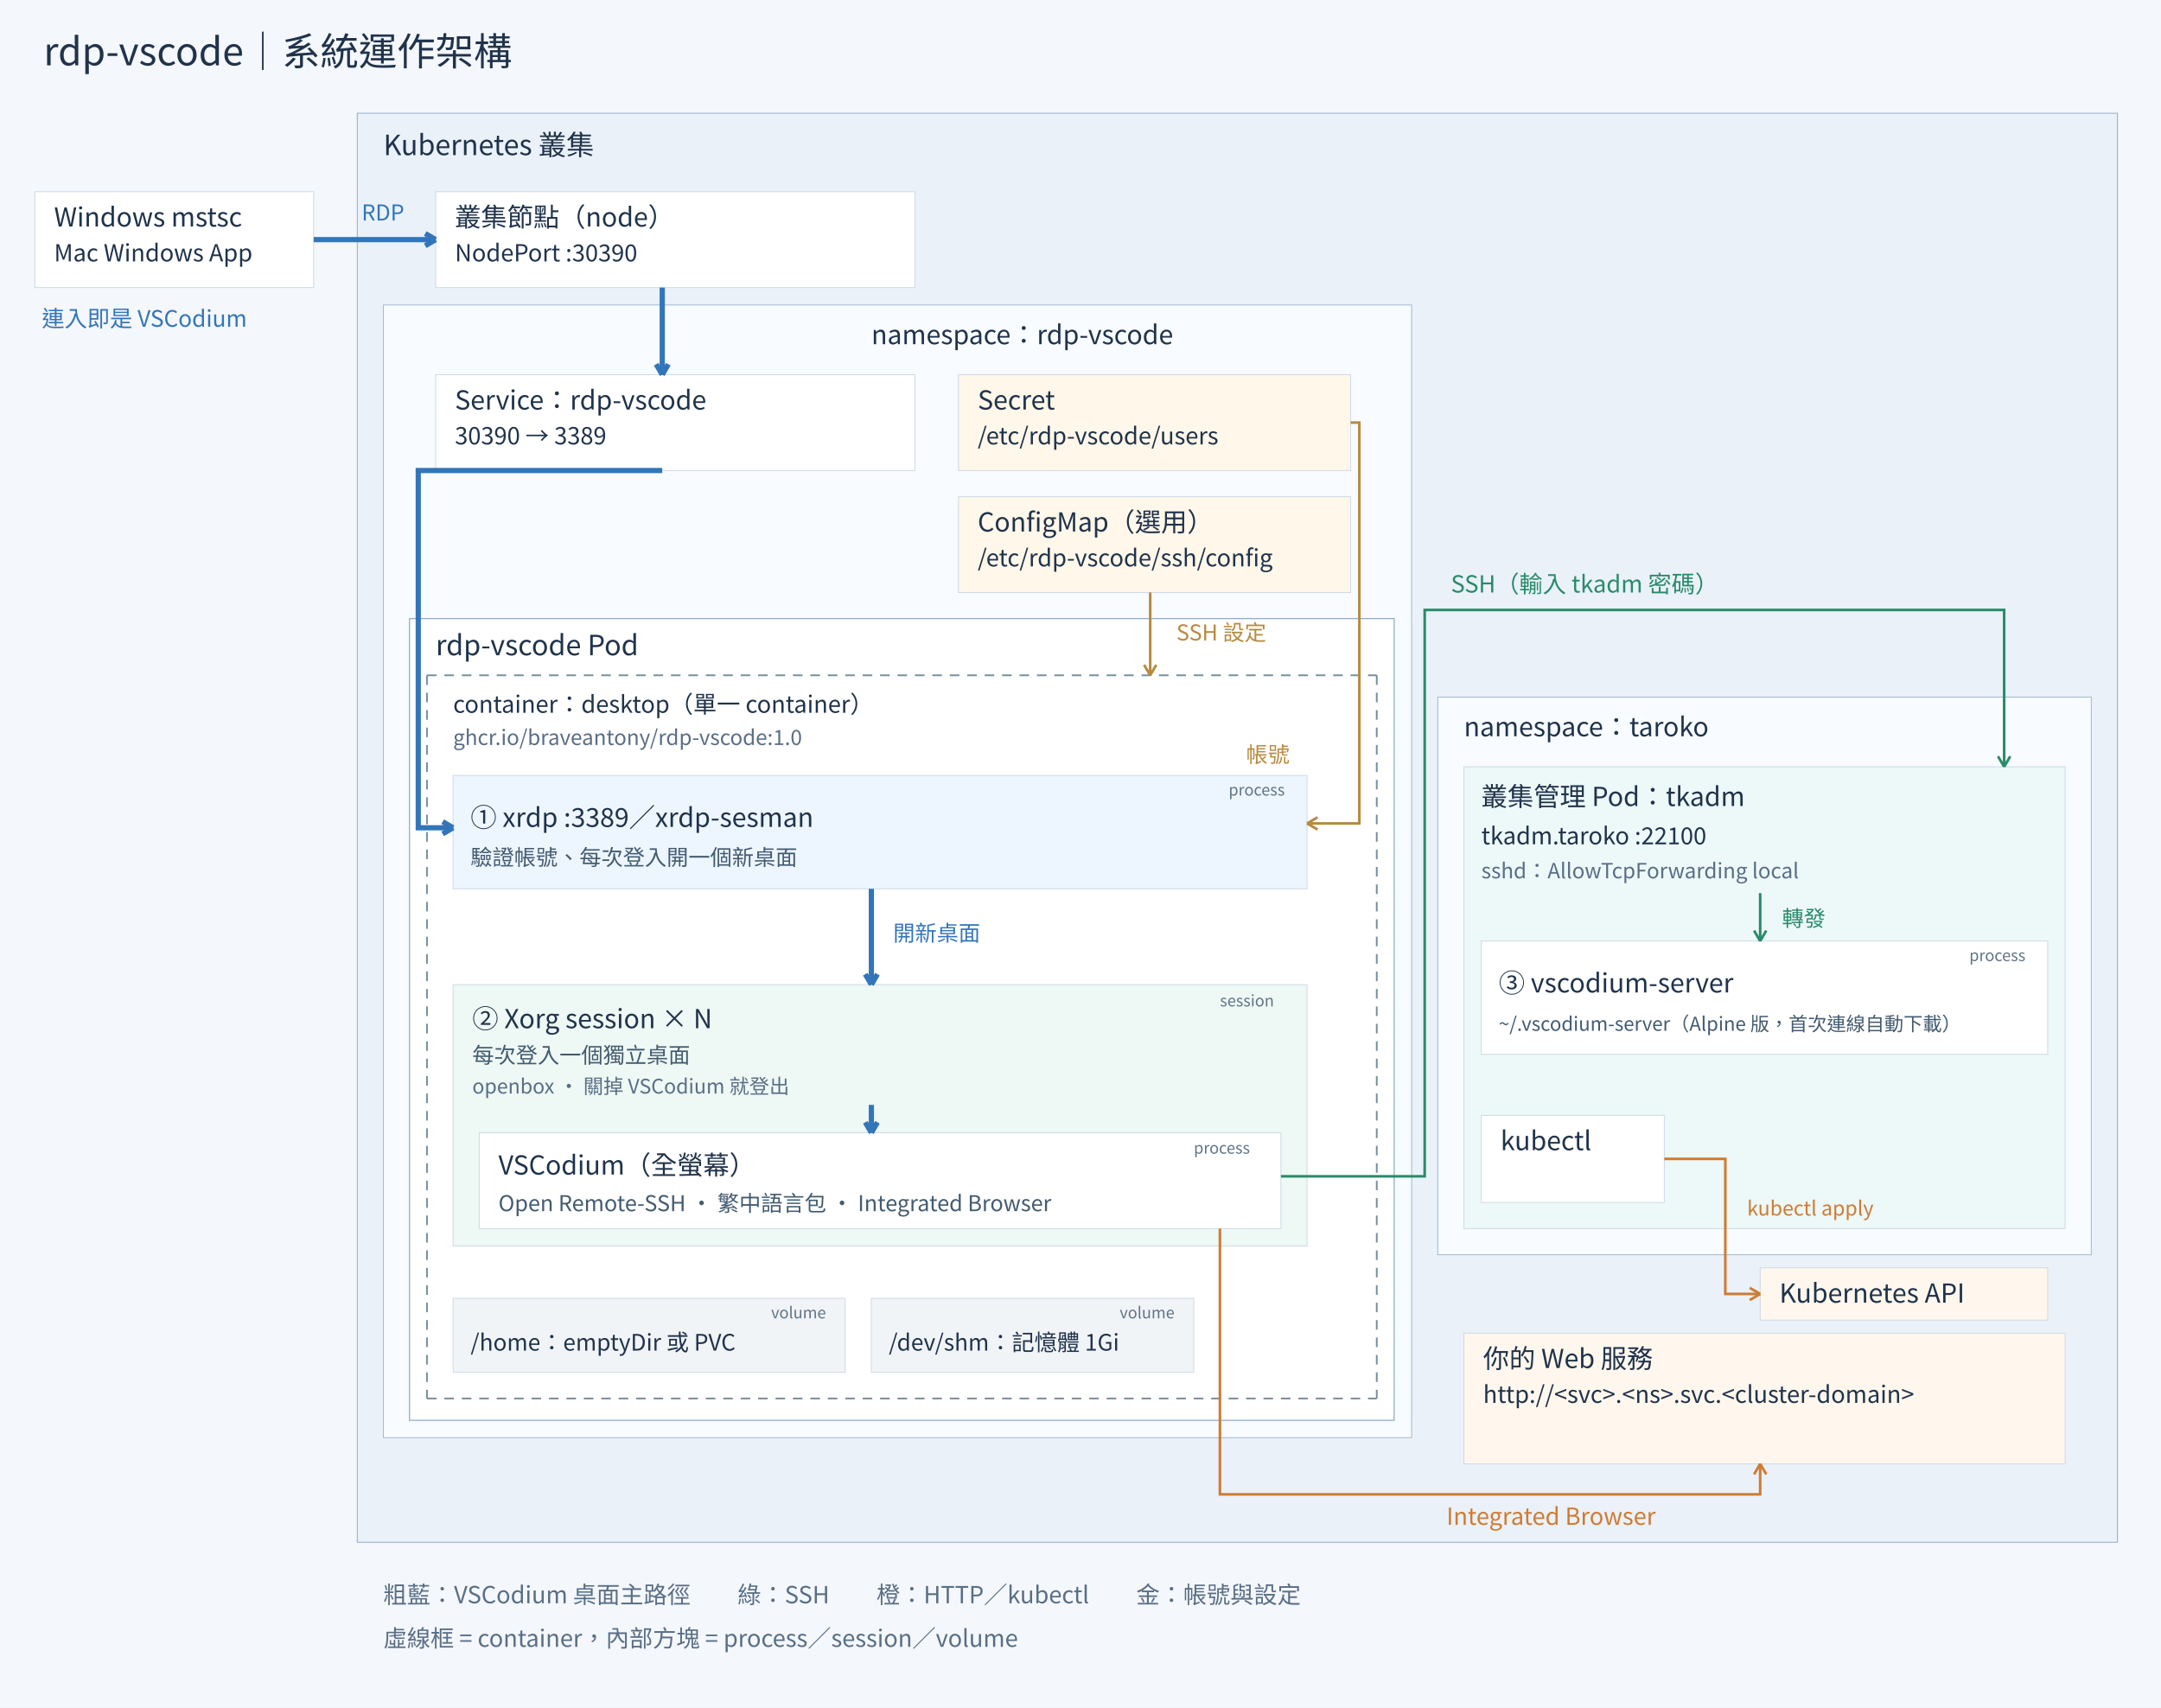
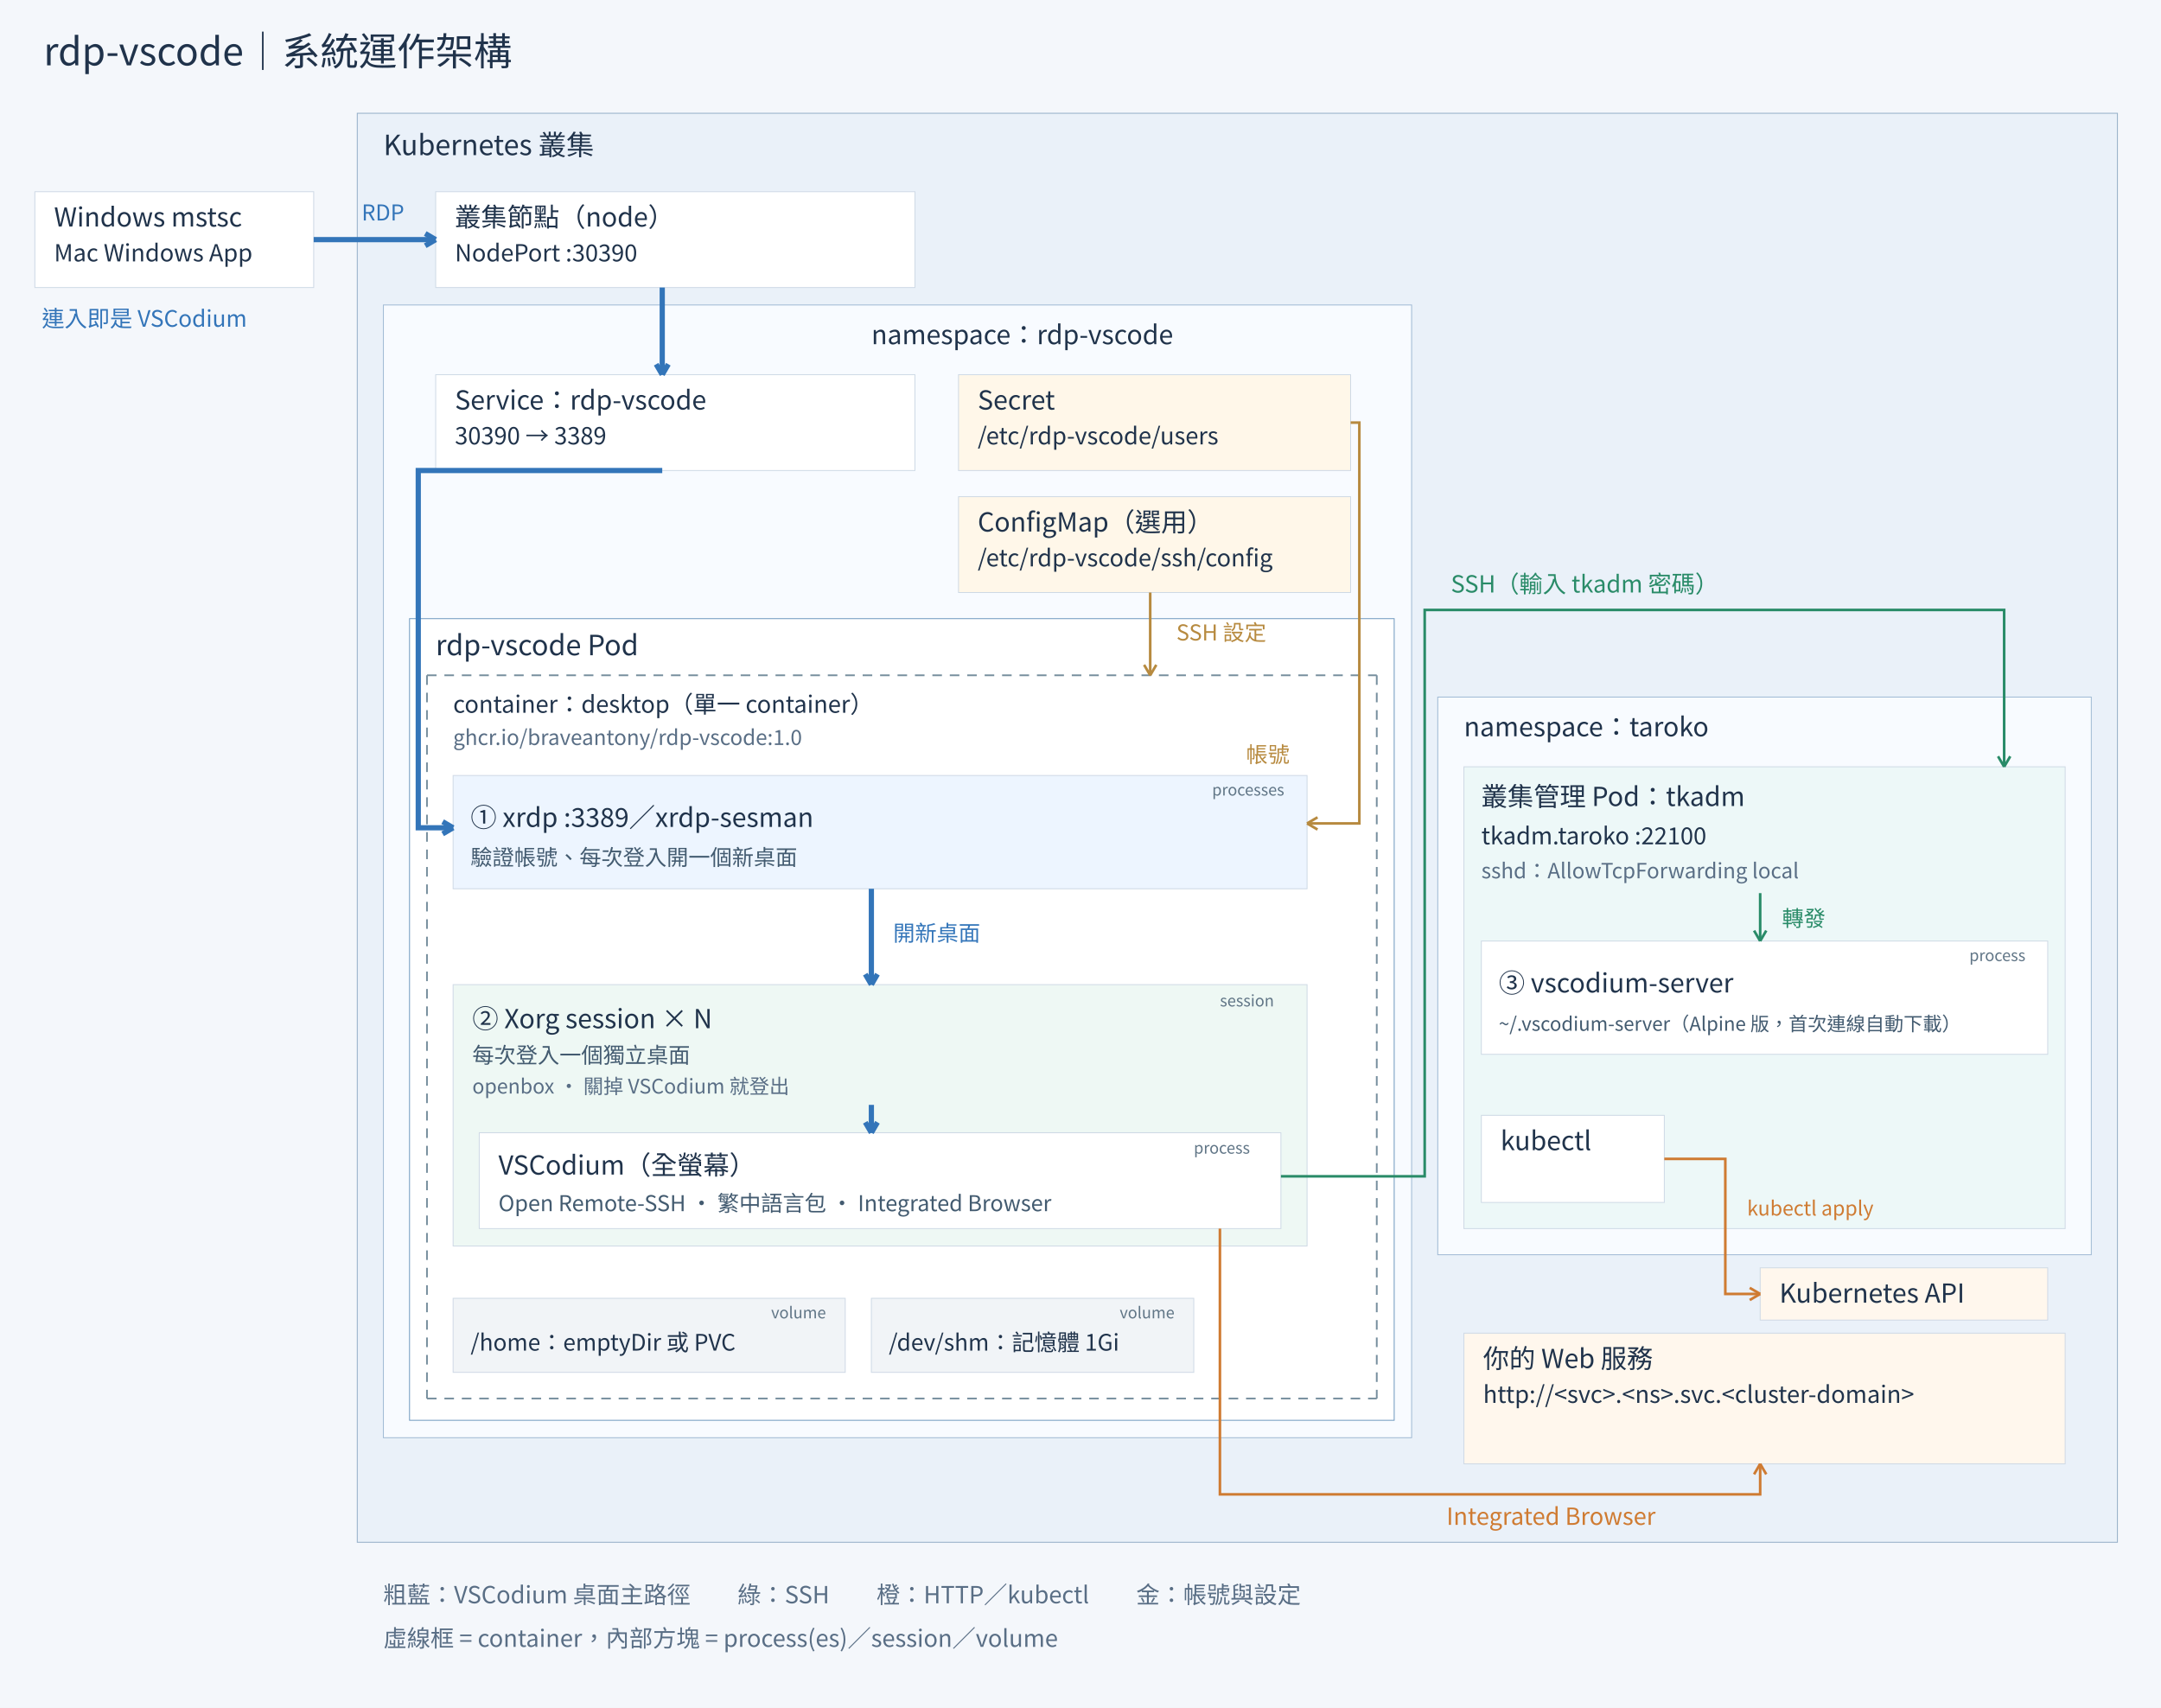
<svg xmlns="http://www.w3.org/2000/svg" width="2480" height="1960" viewBox="0 0 2480 1960">
  <rect width="100%" height="100%" fill="#f4f7fb" />
  <text x="50" y="75" font-family="WenQuanYi Zen Hei, Noto Sans CJK TC, sans-serif" font-size="44" fill="#20334b">rdp-vscode｜系統運作架構</text>
  <rect x="410" y="130" width="2020" height="1640" fill="#eaf1f9" stroke="#93adc7" />
  <text x="440" y="178" font-family="WenQuanYi Zen Hei, Noto Sans CJK TC, sans-serif" font-size="32" fill="#20334b">Kubernetes 叢集</text>
  <rect x="440" y="350" width="1180" height="1300" fill="#f8fbff" stroke="#9fb9d3" />
  <text x="1000" y="395" font-family="WenQuanYi Zen Hei, Noto Sans CJK TC, sans-serif" font-size="30" fill="#20334b">namespace：rdp-vscode</text>
  <rect x="470" y="710" width="1130" height="920" fill="#ffffff" stroke="#6e98bf" />
  <text x="500" y="752" font-family="WenQuanYi Zen Hei, Noto Sans CJK TC, sans-serif" font-size="32" fill="#20334b">rdp-vscode Pod</text>
  <polyline points="490,775 501,775" fill="none" stroke="#78909f" stroke-width="2" />
  <polyline points="510,775 521,775" fill="none" stroke="#78909f" stroke-width="2" />
  <polyline points="530,775 541,775" fill="none" stroke="#78909f" stroke-width="2" />
  <polyline points="550,775 561,775" fill="none" stroke="#78909f" stroke-width="2" />
  <polyline points="570,775 581,775" fill="none" stroke="#78909f" stroke-width="2" />
  <polyline points="590,775 601,775" fill="none" stroke="#78909f" stroke-width="2" />
  <polyline points="610,775 621,775" fill="none" stroke="#78909f" stroke-width="2" />
  <polyline points="630,775 641,775" fill="none" stroke="#78909f" stroke-width="2" />
  <polyline points="650,775 661,775" fill="none" stroke="#78909f" stroke-width="2" />
  <polyline points="670,775 681,775" fill="none" stroke="#78909f" stroke-width="2" />
  <polyline points="690,775 701,775" fill="none" stroke="#78909f" stroke-width="2" />
  <polyline points="710,775 721,775" fill="none" stroke="#78909f" stroke-width="2" />
  <polyline points="730,775 741,775" fill="none" stroke="#78909f" stroke-width="2" />
  <polyline points="750,775 761,775" fill="none" stroke="#78909f" stroke-width="2" />
  <polyline points="770,775 781,775" fill="none" stroke="#78909f" stroke-width="2" />
  <polyline points="790,775 801,775" fill="none" stroke="#78909f" stroke-width="2" />
  <polyline points="810,775 821,775" fill="none" stroke="#78909f" stroke-width="2" />
  <polyline points="830,775 841,775" fill="none" stroke="#78909f" stroke-width="2" />
  <polyline points="850,775 861,775" fill="none" stroke="#78909f" stroke-width="2" />
  <polyline points="870,775 881,775" fill="none" stroke="#78909f" stroke-width="2" />
  <polyline points="890,775 901,775" fill="none" stroke="#78909f" stroke-width="2" />
  <polyline points="910,775 921,775" fill="none" stroke="#78909f" stroke-width="2" />
  <polyline points="930,775 941,775" fill="none" stroke="#78909f" stroke-width="2" />
  <polyline points="950,775 961,775" fill="none" stroke="#78909f" stroke-width="2" />
  <polyline points="970,775 981,775" fill="none" stroke="#78909f" stroke-width="2" />
  <polyline points="990,775 1001,775" fill="none" stroke="#78909f" stroke-width="2" />
  <polyline points="1010,775 1021,775" fill="none" stroke="#78909f" stroke-width="2" />
  <polyline points="1030,775 1041,775" fill="none" stroke="#78909f" stroke-width="2" />
  <polyline points="1050,775 1061,775" fill="none" stroke="#78909f" stroke-width="2" />
  <polyline points="1070,775 1081,775" fill="none" stroke="#78909f" stroke-width="2" />
  <polyline points="1090,775 1101,775" fill="none" stroke="#78909f" stroke-width="2" />
  <polyline points="1110,775 1121,775" fill="none" stroke="#78909f" stroke-width="2" />
  <polyline points="1130,775 1141,775" fill="none" stroke="#78909f" stroke-width="2" />
  <polyline points="1150,775 1161,775" fill="none" stroke="#78909f" stroke-width="2" />
  <polyline points="1170,775 1181,775" fill="none" stroke="#78909f" stroke-width="2" />
  <polyline points="1190,775 1201,775" fill="none" stroke="#78909f" stroke-width="2" />
  <polyline points="1210,775 1221,775" fill="none" stroke="#78909f" stroke-width="2" />
  <polyline points="1230,775 1241,775" fill="none" stroke="#78909f" stroke-width="2" />
  <polyline points="1250,775 1261,775" fill="none" stroke="#78909f" stroke-width="2" />
  <polyline points="1270,775 1281,775" fill="none" stroke="#78909f" stroke-width="2" />
  <polyline points="1290,775 1301,775" fill="none" stroke="#78909f" stroke-width="2" />
  <polyline points="1310,775 1321,775" fill="none" stroke="#78909f" stroke-width="2" />
  <polyline points="1330,775 1341,775" fill="none" stroke="#78909f" stroke-width="2" />
  <polyline points="1350,775 1361,775" fill="none" stroke="#78909f" stroke-width="2" />
  <polyline points="1370,775 1381,775" fill="none" stroke="#78909f" stroke-width="2" />
  <polyline points="1390,775 1401,775" fill="none" stroke="#78909f" stroke-width="2" />
  <polyline points="1410,775 1421,775" fill="none" stroke="#78909f" stroke-width="2" />
  <polyline points="1430,775 1441,775" fill="none" stroke="#78909f" stroke-width="2" />
  <polyline points="1450,775 1461,775" fill="none" stroke="#78909f" stroke-width="2" />
  <polyline points="1470,775 1481,775" fill="none" stroke="#78909f" stroke-width="2" />
  <polyline points="1490,775 1501,775" fill="none" stroke="#78909f" stroke-width="2" />
  <polyline points="1510,775 1521,775" fill="none" stroke="#78909f" stroke-width="2" />
  <polyline points="1530,775 1541,775" fill="none" stroke="#78909f" stroke-width="2" />
  <polyline points="1550,775 1561,775" fill="none" stroke="#78909f" stroke-width="2" />
  <polyline points="1570,775 1580,775" fill="none" stroke="#78909f" stroke-width="2" />
  <polyline points="490,1605 501,1605" fill="none" stroke="#78909f" stroke-width="2" />
  <polyline points="510,1605 521,1605" fill="none" stroke="#78909f" stroke-width="2" />
  <polyline points="530,1605 541,1605" fill="none" stroke="#78909f" stroke-width="2" />
  <polyline points="550,1605 561,1605" fill="none" stroke="#78909f" stroke-width="2" />
  <polyline points="570,1605 581,1605" fill="none" stroke="#78909f" stroke-width="2" />
  <polyline points="590,1605 601,1605" fill="none" stroke="#78909f" stroke-width="2" />
  <polyline points="610,1605 621,1605" fill="none" stroke="#78909f" stroke-width="2" />
  <polyline points="630,1605 641,1605" fill="none" stroke="#78909f" stroke-width="2" />
  <polyline points="650,1605 661,1605" fill="none" stroke="#78909f" stroke-width="2" />
  <polyline points="670,1605 681,1605" fill="none" stroke="#78909f" stroke-width="2" />
  <polyline points="690,1605 701,1605" fill="none" stroke="#78909f" stroke-width="2" />
  <polyline points="710,1605 721,1605" fill="none" stroke="#78909f" stroke-width="2" />
  <polyline points="730,1605 741,1605" fill="none" stroke="#78909f" stroke-width="2" />
  <polyline points="750,1605 761,1605" fill="none" stroke="#78909f" stroke-width="2" />
  <polyline points="770,1605 781,1605" fill="none" stroke="#78909f" stroke-width="2" />
  <polyline points="790,1605 801,1605" fill="none" stroke="#78909f" stroke-width="2" />
  <polyline points="810,1605 821,1605" fill="none" stroke="#78909f" stroke-width="2" />
  <polyline points="830,1605 841,1605" fill="none" stroke="#78909f" stroke-width="2" />
  <polyline points="850,1605 861,1605" fill="none" stroke="#78909f" stroke-width="2" />
  <polyline points="870,1605 881,1605" fill="none" stroke="#78909f" stroke-width="2" />
  <polyline points="890,1605 901,1605" fill="none" stroke="#78909f" stroke-width="2" />
  <polyline points="910,1605 921,1605" fill="none" stroke="#78909f" stroke-width="2" />
  <polyline points="930,1605 941,1605" fill="none" stroke="#78909f" stroke-width="2" />
  <polyline points="950,1605 961,1605" fill="none" stroke="#78909f" stroke-width="2" />
  <polyline points="970,1605 981,1605" fill="none" stroke="#78909f" stroke-width="2" />
  <polyline points="990,1605 1001,1605" fill="none" stroke="#78909f" stroke-width="2" />
  <polyline points="1010,1605 1021,1605" fill="none" stroke="#78909f" stroke-width="2" />
  <polyline points="1030,1605 1041,1605" fill="none" stroke="#78909f" stroke-width="2" />
  <polyline points="1050,1605 1061,1605" fill="none" stroke="#78909f" stroke-width="2" />
  <polyline points="1070,1605 1081,1605" fill="none" stroke="#78909f" stroke-width="2" />
  <polyline points="1090,1605 1101,1605" fill="none" stroke="#78909f" stroke-width="2" />
  <polyline points="1110,1605 1121,1605" fill="none" stroke="#78909f" stroke-width="2" />
  <polyline points="1130,1605 1141,1605" fill="none" stroke="#78909f" stroke-width="2" />
  <polyline points="1150,1605 1161,1605" fill="none" stroke="#78909f" stroke-width="2" />
  <polyline points="1170,1605 1181,1605" fill="none" stroke="#78909f" stroke-width="2" />
  <polyline points="1190,1605 1201,1605" fill="none" stroke="#78909f" stroke-width="2" />
  <polyline points="1210,1605 1221,1605" fill="none" stroke="#78909f" stroke-width="2" />
  <polyline points="1230,1605 1241,1605" fill="none" stroke="#78909f" stroke-width="2" />
  <polyline points="1250,1605 1261,1605" fill="none" stroke="#78909f" stroke-width="2" />
  <polyline points="1270,1605 1281,1605" fill="none" stroke="#78909f" stroke-width="2" />
  <polyline points="1290,1605 1301,1605" fill="none" stroke="#78909f" stroke-width="2" />
  <polyline points="1310,1605 1321,1605" fill="none" stroke="#78909f" stroke-width="2" />
  <polyline points="1330,1605 1341,1605" fill="none" stroke="#78909f" stroke-width="2" />
  <polyline points="1350,1605 1361,1605" fill="none" stroke="#78909f" stroke-width="2" />
  <polyline points="1370,1605 1381,1605" fill="none" stroke="#78909f" stroke-width="2" />
  <polyline points="1390,1605 1401,1605" fill="none" stroke="#78909f" stroke-width="2" />
  <polyline points="1410,1605 1421,1605" fill="none" stroke="#78909f" stroke-width="2" />
  <polyline points="1430,1605 1441,1605" fill="none" stroke="#78909f" stroke-width="2" />
  <polyline points="1450,1605 1461,1605" fill="none" stroke="#78909f" stroke-width="2" />
  <polyline points="1470,1605 1481,1605" fill="none" stroke="#78909f" stroke-width="2" />
  <polyline points="1490,1605 1501,1605" fill="none" stroke="#78909f" stroke-width="2" />
  <polyline points="1510,1605 1521,1605" fill="none" stroke="#78909f" stroke-width="2" />
  <polyline points="1530,1605 1541,1605" fill="none" stroke="#78909f" stroke-width="2" />
  <polyline points="1550,1605 1561,1605" fill="none" stroke="#78909f" stroke-width="2" />
  <polyline points="1570,1605 1580,1605" fill="none" stroke="#78909f" stroke-width="2" />
  <polyline points="490,775 490,786" fill="none" stroke="#78909f" stroke-width="2" />
  <polyline points="490,795 490,806" fill="none" stroke="#78909f" stroke-width="2" />
  <polyline points="490,815 490,826" fill="none" stroke="#78909f" stroke-width="2" />
  <polyline points="490,835 490,846" fill="none" stroke="#78909f" stroke-width="2" />
  <polyline points="490,855 490,866" fill="none" stroke="#78909f" stroke-width="2" />
  <polyline points="490,875 490,886" fill="none" stroke="#78909f" stroke-width="2" />
  <polyline points="490,895 490,906" fill="none" stroke="#78909f" stroke-width="2" />
  <polyline points="490,915 490,926" fill="none" stroke="#78909f" stroke-width="2" />
  <polyline points="490,935 490,946" fill="none" stroke="#78909f" stroke-width="2" />
  <polyline points="490,955 490,966" fill="none" stroke="#78909f" stroke-width="2" />
  <polyline points="490,975 490,986" fill="none" stroke="#78909f" stroke-width="2" />
  <polyline points="490,995 490,1006" fill="none" stroke="#78909f" stroke-width="2" />
  <polyline points="490,1015 490,1026" fill="none" stroke="#78909f" stroke-width="2" />
  <polyline points="490,1035 490,1046" fill="none" stroke="#78909f" stroke-width="2" />
  <polyline points="490,1055 490,1066" fill="none" stroke="#78909f" stroke-width="2" />
  <polyline points="490,1075 490,1086" fill="none" stroke="#78909f" stroke-width="2" />
  <polyline points="490,1095 490,1106" fill="none" stroke="#78909f" stroke-width="2" />
  <polyline points="490,1115 490,1126" fill="none" stroke="#78909f" stroke-width="2" />
  <polyline points="490,1135 490,1146" fill="none" stroke="#78909f" stroke-width="2" />
  <polyline points="490,1155 490,1166" fill="none" stroke="#78909f" stroke-width="2" />
  <polyline points="490,1175 490,1186" fill="none" stroke="#78909f" stroke-width="2" />
  <polyline points="490,1195 490,1206" fill="none" stroke="#78909f" stroke-width="2" />
  <polyline points="490,1215 490,1226" fill="none" stroke="#78909f" stroke-width="2" />
  <polyline points="490,1235 490,1246" fill="none" stroke="#78909f" stroke-width="2" />
  <polyline points="490,1255 490,1266" fill="none" stroke="#78909f" stroke-width="2" />
  <polyline points="490,1275 490,1286" fill="none" stroke="#78909f" stroke-width="2" />
  <polyline points="490,1295 490,1306" fill="none" stroke="#78909f" stroke-width="2" />
  <polyline points="490,1315 490,1326" fill="none" stroke="#78909f" stroke-width="2" />
  <polyline points="490,1335 490,1346" fill="none" stroke="#78909f" stroke-width="2" />
  <polyline points="490,1355 490,1366" fill="none" stroke="#78909f" stroke-width="2" />
  <polyline points="490,1375 490,1386" fill="none" stroke="#78909f" stroke-width="2" />
  <polyline points="490,1395 490,1406" fill="none" stroke="#78909f" stroke-width="2" />
  <polyline points="490,1415 490,1426" fill="none" stroke="#78909f" stroke-width="2" />
  <polyline points="490,1435 490,1446" fill="none" stroke="#78909f" stroke-width="2" />
  <polyline points="490,1455 490,1466" fill="none" stroke="#78909f" stroke-width="2" />
  <polyline points="490,1475 490,1486" fill="none" stroke="#78909f" stroke-width="2" />
  <polyline points="490,1495 490,1506" fill="none" stroke="#78909f" stroke-width="2" />
  <polyline points="490,1515 490,1526" fill="none" stroke="#78909f" stroke-width="2" />
  <polyline points="490,1535 490,1546" fill="none" stroke="#78909f" stroke-width="2" />
  <polyline points="490,1555 490,1566" fill="none" stroke="#78909f" stroke-width="2" />
  <polyline points="490,1575 490,1586" fill="none" stroke="#78909f" stroke-width="2" />
  <polyline points="490,1595 490,1605" fill="none" stroke="#78909f" stroke-width="2" />
  <polyline points="1580,775 1580,786" fill="none" stroke="#78909f" stroke-width="2" />
  <polyline points="1580,795 1580,806" fill="none" stroke="#78909f" stroke-width="2" />
  <polyline points="1580,815 1580,826" fill="none" stroke="#78909f" stroke-width="2" />
  <polyline points="1580,835 1580,846" fill="none" stroke="#78909f" stroke-width="2" />
  <polyline points="1580,855 1580,866" fill="none" stroke="#78909f" stroke-width="2" />
  <polyline points="1580,875 1580,886" fill="none" stroke="#78909f" stroke-width="2" />
  <polyline points="1580,895 1580,906" fill="none" stroke="#78909f" stroke-width="2" />
  <polyline points="1580,915 1580,926" fill="none" stroke="#78909f" stroke-width="2" />
  <polyline points="1580,935 1580,946" fill="none" stroke="#78909f" stroke-width="2" />
  <polyline points="1580,955 1580,966" fill="none" stroke="#78909f" stroke-width="2" />
  <polyline points="1580,975 1580,986" fill="none" stroke="#78909f" stroke-width="2" />
  <polyline points="1580,995 1580,1006" fill="none" stroke="#78909f" stroke-width="2" />
  <polyline points="1580,1015 1580,1026" fill="none" stroke="#78909f" stroke-width="2" />
  <polyline points="1580,1035 1580,1046" fill="none" stroke="#78909f" stroke-width="2" />
  <polyline points="1580,1055 1580,1066" fill="none" stroke="#78909f" stroke-width="2" />
  <polyline points="1580,1075 1580,1086" fill="none" stroke="#78909f" stroke-width="2" />
  <polyline points="1580,1095 1580,1106" fill="none" stroke="#78909f" stroke-width="2" />
  <polyline points="1580,1115 1580,1126" fill="none" stroke="#78909f" stroke-width="2" />
  <polyline points="1580,1135 1580,1146" fill="none" stroke="#78909f" stroke-width="2" />
  <polyline points="1580,1155 1580,1166" fill="none" stroke="#78909f" stroke-width="2" />
  <polyline points="1580,1175 1580,1186" fill="none" stroke="#78909f" stroke-width="2" />
  <polyline points="1580,1195 1580,1206" fill="none" stroke="#78909f" stroke-width="2" />
  <polyline points="1580,1215 1580,1226" fill="none" stroke="#78909f" stroke-width="2" />
  <polyline points="1580,1235 1580,1246" fill="none" stroke="#78909f" stroke-width="2" />
  <polyline points="1580,1255 1580,1266" fill="none" stroke="#78909f" stroke-width="2" />
  <polyline points="1580,1275 1580,1286" fill="none" stroke="#78909f" stroke-width="2" />
  <polyline points="1580,1295 1580,1306" fill="none" stroke="#78909f" stroke-width="2" />
  <polyline points="1580,1315 1580,1326" fill="none" stroke="#78909f" stroke-width="2" />
  <polyline points="1580,1335 1580,1346" fill="none" stroke="#78909f" stroke-width="2" />
  <polyline points="1580,1355 1580,1366" fill="none" stroke="#78909f" stroke-width="2" />
  <polyline points="1580,1375 1580,1386" fill="none" stroke="#78909f" stroke-width="2" />
  <polyline points="1580,1395 1580,1406" fill="none" stroke="#78909f" stroke-width="2" />
  <polyline points="1580,1415 1580,1426" fill="none" stroke="#78909f" stroke-width="2" />
  <polyline points="1580,1435 1580,1446" fill="none" stroke="#78909f" stroke-width="2" />
  <polyline points="1580,1455 1580,1466" fill="none" stroke="#78909f" stroke-width="2" />
  <polyline points="1580,1475 1580,1486" fill="none" stroke="#78909f" stroke-width="2" />
  <polyline points="1580,1495 1580,1506" fill="none" stroke="#78909f" stroke-width="2" />
  <polyline points="1580,1515 1580,1526" fill="none" stroke="#78909f" stroke-width="2" />
  <polyline points="1580,1535 1580,1546" fill="none" stroke="#78909f" stroke-width="2" />
  <polyline points="1580,1555 1580,1566" fill="none" stroke="#78909f" stroke-width="2" />
  <polyline points="1580,1575 1580,1586" fill="none" stroke="#78909f" stroke-width="2" />
  <polyline points="1580,1595 1580,1605" fill="none" stroke="#78909f" stroke-width="2" />
  <text x="520" y="818" font-family="WenQuanYi Zen Hei, Noto Sans CJK TC, sans-serif" font-size="27" fill="#20334b">container：desktop（單一 container）</text>
  <text x="520" y="855" font-family="WenQuanYi Zen Hei, Noto Sans CJK TC, sans-serif" font-size="24" fill="#596e85">ghcr.io/braveantony/rdp-vscode:1.0</text>
  <rect x="1650" y="800" width="750" height="640" fill="#f8fbff" stroke="#9fb9d3" />
  <text x="1680" y="845" font-family="WenQuanYi Zen Hei, Noto Sans CJK TC, sans-serif" font-size="30" fill="#20334b">namespace：taroko</text>
  <rect x="40" y="220" width="320" height="110" fill="#ffffff" stroke="#ced9e5" />
  <text x="62" y="260" font-family="WenQuanYi Zen Hei, Noto Sans CJK TC, sans-serif" font-size="30" fill="#20334b">Windows mstsc</text>
  <text x="62" y="300" font-family="WenQuanYi Zen Hei, Noto Sans CJK TC, sans-serif" font-size="27" fill="#20334b">Mac Windows App</text>
  <text x="48" y="375" font-family="WenQuanYi Zen Hei, Noto Sans CJK TC, sans-serif" font-size="26" fill="#3375b9">連入即是 VSCodium</text>
  <rect x="500" y="220" width="550" height="110" fill="#ffffff" stroke="#ced9e5" />
  <text x="522" y="260" font-family="WenQuanYi Zen Hei, Noto Sans CJK TC, sans-serif" font-size="30" fill="#20334b">叢集節點（node）</text>
  <text x="522" y="300" font-family="WenQuanYi Zen Hei, Noto Sans CJK TC, sans-serif" font-size="27" fill="#20334b">NodePort :30390</text>
  <rect x="500" y="430" width="550" height="110" fill="#ffffff" stroke="#ced9e5" />
  <text x="522" y="470" font-family="WenQuanYi Zen Hei, Noto Sans CJK TC, sans-serif" font-size="30" fill="#20334b">Service：rdp-vscode</text>
  <text x="522" y="510" font-family="WenQuanYi Zen Hei, Noto Sans CJK TC, sans-serif" font-size="27" fill="#20334b">30390 → 3389</text>
  <rect x="1100" y="430" width="450" height="110" fill="#fff7e9" stroke="#ced9e5" />
  <text x="1122" y="470" font-family="WenQuanYi Zen Hei, Noto Sans CJK TC, sans-serif" font-size="30" fill="#20334b">Secret</text>
  <text x="1122" y="510" font-family="WenQuanYi Zen Hei, Noto Sans CJK TC, sans-serif" font-size="27" fill="#20334b">/etc/rdp-vscode/users</text>
  <rect x="1100" y="570" width="450" height="110" fill="#fff7e9" stroke="#ced9e5" />
  <text x="1122" y="610" font-family="WenQuanYi Zen Hei, Noto Sans CJK TC, sans-serif" font-size="30" fill="#20334b">ConfigMap（選用）</text>
  <text x="1122" y="650" font-family="WenQuanYi Zen Hei, Noto Sans CJK TC, sans-serif" font-size="27" fill="#20334b">/etc/rdp-vscode/ssh/config</text>
  <rect x="520" y="890" width="980" height="130" fill="#edf5ff" stroke="#ced9e5" />
-   <text x="1410" y="913" font-family="WenQuanYi Zen Hei, Noto Sans CJK TC, sans-serif" font-size="18" fill="#607586">process</text>
+   <text x="1391" y="913" font-family="WenQuanYi Zen Hei, Noto Sans CJK TC, sans-serif" font-size="18" fill="#607586">processes</text>
  <text x="540" y="949" font-family="WenQuanYi Zen Hei, Noto Sans CJK TC, sans-serif" font-size="30" fill="#20334b">① xrdp :3389／xrdp-sesman</text>
  <text x="540" y="993" font-family="WenQuanYi Zen Hei, Noto Sans CJK TC, sans-serif" font-size="25" fill="#435b70">驗證帳號、每次登入開一個新桌面</text>
  <rect x="520" y="1130" width="980" height="300" fill="#eef8f4" stroke="#ced9e5" />
  <text x="1400" y="1155" font-family="WenQuanYi Zen Hei, Noto Sans CJK TC, sans-serif" font-size="18" fill="#607586">session</text>
  <text x="542" y="1180" font-family="WenQuanYi Zen Hei, Noto Sans CJK TC, sans-serif" font-size="30" fill="#20334b">② Xorg session × N</text>
  <text x="542" y="1220" font-family="WenQuanYi Zen Hei, Noto Sans CJK TC, sans-serif" font-size="25" fill="#435b70">每次登入一個獨立桌面</text>
  <text x="542" y="1255" font-family="WenQuanYi Zen Hei, Noto Sans CJK TC, sans-serif" font-size="23" fill="#596e85">openbox · 關掉 VSCodium 就登出</text>
  <rect x="550" y="1300" width="920" height="110" fill="#ffffff" stroke="#ced9e5" />
  <text x="1370" y="1324" font-family="WenQuanYi Zen Hei, Noto Sans CJK TC, sans-serif" font-size="18" fill="#607586">process</text>
  <text x="572" y="1348" font-family="WenQuanYi Zen Hei, Noto Sans CJK TC, sans-serif" font-size="30" fill="#20334b">VSCodium（全螢幕）</text>
  <text x="572" y="1390" font-family="WenQuanYi Zen Hei, Noto Sans CJK TC, sans-serif" font-size="25" fill="#435b70">Open Remote-SSH · 繁中語言包 · Integrated Browser</text>
  <polyline points="1000,1268 1000,1300" fill="none" stroke="#3375b9" stroke-width="6" />
  <polyline points="993,1288 1000,1300" fill="none" stroke="#3375b9" stroke-width="6" />
  <polyline points="1007,1288 1000,1300" fill="none" stroke="#3375b9" stroke-width="6" />
  <rect x="520" y="1490" width="450" height="85" fill="#f1f4f7" stroke="#ced9e5" />
  <text x="885" y="1513" font-family="WenQuanYi Zen Hei, Noto Sans CJK TC, sans-serif" font-size="18" fill="#607586">volume</text>
  <text x="540" y="1550" font-family="WenQuanYi Zen Hei, Noto Sans CJK TC, sans-serif" font-size="26" fill="#20334b">/home：emptyDir 或 PVC</text>
  <rect x="1000" y="1490" width="370" height="85" fill="#f1f4f7" stroke="#ced9e5" />
  <text x="1285" y="1513" font-family="WenQuanYi Zen Hei, Noto Sans CJK TC, sans-serif" font-size="18" fill="#607586">volume</text>
  <text x="1020" y="1550" font-family="WenQuanYi Zen Hei, Noto Sans CJK TC, sans-serif" font-size="26" fill="#20334b">/dev/shm：記憶體 1Gi</text>
  <rect x="1680" y="880" width="690" height="530" fill="#edf8f8" stroke="#ced9e5" />
  <text x="1700" y="925" font-family="WenQuanYi Zen Hei, Noto Sans CJK TC, sans-serif" font-size="30" fill="#20334b">叢集管理 Pod：tkadm</text>
  <text x="1700" y="969" font-family="WenQuanYi Zen Hei, Noto Sans CJK TC, sans-serif" font-size="27" fill="#20334b">tkadm.taroko :22100</text>
  <text x="1700" y="1008" font-family="WenQuanYi Zen Hei, Noto Sans CJK TC, sans-serif" font-size="24" fill="#596e85">sshd：AllowTcpForwarding local</text>
  <rect x="1700" y="1080" width="650" height="130" fill="#ffffff" stroke="#ced9e5" />
  <text x="2260" y="1103" font-family="WenQuanYi Zen Hei, Noto Sans CJK TC, sans-serif" font-size="18" fill="#607586">process</text>
  <text x="1720" y="1139" font-family="WenQuanYi Zen Hei, Noto Sans CJK TC, sans-serif" font-size="30" fill="#20334b">③ vscodium-server</text>
  <text x="1720" y="1183" font-family="WenQuanYi Zen Hei, Noto Sans CJK TC, sans-serif" font-size="22" fill="#435b70">~/.vscodium-server（Alpine 版，首次連線自動下載）</text>
  <rect x="1700" y="1280" width="210" height="100" fill="#ffffff" stroke="#ced9e5" />
  <text x="1722" y="1320" font-family="WenQuanYi Zen Hei, Noto Sans CJK TC, sans-serif" font-size="30" fill="#20334b">kubectl</text>
  <rect x="2020" y="1455" width="330" height="60" fill="#fff7ed" stroke="#ced9e5" />
  <text x="2042" y="1495" font-family="WenQuanYi Zen Hei, Noto Sans CJK TC, sans-serif" font-size="30" fill="#20334b">Kubernetes API</text>
  <rect x="1680" y="1530" width="690" height="150" fill="#fff7ed" stroke="#ced9e5" />
  <text x="1702" y="1570" font-family="WenQuanYi Zen Hei, Noto Sans CJK TC, sans-serif" font-size="30" fill="#20334b">你的 Web 服務</text>
  <text x="1702" y="1610" font-family="WenQuanYi Zen Hei, Noto Sans CJK TC, sans-serif" font-size="27" fill="#20334b">http://&lt;svc&gt;.&lt;ns&gt;.svc.&lt;cluster-domain&gt;</text>
  <polyline points="360,275 500,275" fill="none" stroke="#3375b9" stroke-width="6" />
  <polyline points="488,282 500,275" fill="none" stroke="#3375b9" stroke-width="6" />
  <polyline points="488,268 500,275" fill="none" stroke="#3375b9" stroke-width="6" />
  <text x="415" y="253" font-family="WenQuanYi Zen Hei, Noto Sans CJK TC, sans-serif" font-size="25" fill="#3375b9">RDP</text>
  <polyline points="760,330 760,430" fill="none" stroke="#3375b9" stroke-width="6" />
  <polyline points="753,418 760,430" fill="none" stroke="#3375b9" stroke-width="6" />
  <polyline points="767,418 760,430" fill="none" stroke="#3375b9" stroke-width="6" />
  <polyline points="760,540 480,540 480,950 520,950" fill="none" stroke="#3375b9" stroke-width="6" />
  <polyline points="508,957 520,950" fill="none" stroke="#3375b9" stroke-width="6" />
  <polyline points="508,943 520,950" fill="none" stroke="#3375b9" stroke-width="6" />
  <polyline points="1000,1020 1000,1130" fill="none" stroke="#3375b9" stroke-width="6" />
  <polyline points="993,1118 1000,1130" fill="none" stroke="#3375b9" stroke-width="6" />
  <polyline points="1007,1118 1000,1130" fill="none" stroke="#3375b9" stroke-width="6" />
  <text x="1025" y="1080" font-family="WenQuanYi Zen Hei, Noto Sans CJK TC, sans-serif" font-size="25" fill="#3375b9">開新桌面</text>
  <polyline points="1550,485 1560,485 1560,945 1500,945" fill="none" stroke="#b78a3f" stroke-width="3" />
  <polyline points="1512,938 1500,945" fill="none" stroke="#b78a3f" stroke-width="3" />
  <polyline points="1512,952 1500,945" fill="none" stroke="#b78a3f" stroke-width="3" />
  <text x="1430" y="875" font-family="WenQuanYi Zen Hei, Noto Sans CJK TC, sans-serif" font-size="25" fill="#b78a3f">帳號</text>
  <polyline points="1320,680 1320,775" fill="none" stroke="#b78a3f" stroke-width="3" />
  <polyline points="1313,763 1320,775" fill="none" stroke="#b78a3f" stroke-width="3" />
  <polyline points="1327,763 1320,775" fill="none" stroke="#b78a3f" stroke-width="3" />
  <text x="1350" y="735" font-family="WenQuanYi Zen Hei, Noto Sans CJK TC, sans-serif" font-size="25" fill="#b78a3f">SSH 設定</text>
  <polyline points="1470,1350 1635,1350 1635,700 2300,700 2300,880" fill="none" stroke="#298b68" stroke-width="3" />
  <polyline points="2293,868 2300,880" fill="none" stroke="#298b68" stroke-width="3" />
  <polyline points="2307,868 2300,880" fill="none" stroke="#298b68" stroke-width="3" />
  <text x="1665" y="680" font-family="WenQuanYi Zen Hei, Noto Sans CJK TC, sans-serif" font-size="27" fill="#298b68">SSH（輸入 tkadm 密碼）</text>
  <polyline points="2020,1025 2020,1080" fill="none" stroke="#298b68" stroke-width="3" />
  <polyline points="2013,1068 2020,1080" fill="none" stroke="#298b68" stroke-width="3" />
  <polyline points="2027,1068 2020,1080" fill="none" stroke="#298b68" stroke-width="3" />
  <text x="2045" y="1063" font-family="WenQuanYi Zen Hei, Noto Sans CJK TC, sans-serif" font-size="25" fill="#298b68">轉發</text>
  <polyline points="1910,1330 1980,1330 1980,1485 2020,1485" fill="none" stroke="#cf7b32" stroke-width="3" />
  <polyline points="2008,1492 2020,1485" fill="none" stroke="#cf7b32" stroke-width="3" />
  <polyline points="2008,1478 2020,1485" fill="none" stroke="#cf7b32" stroke-width="3" />
  <text x="2005" y="1395" font-family="WenQuanYi Zen Hei, Noto Sans CJK TC, sans-serif" font-size="23" fill="#cf7b32">kubectl apply</text>
  <polyline points="1400,1410 1400,1715 2020,1715 2020,1680" fill="none" stroke="#cf7b32" stroke-width="3" />
  <polyline points="2027,1692 2020,1680" fill="none" stroke="#cf7b32" stroke-width="3" />
  <polyline points="2013,1692 2020,1680" fill="none" stroke="#cf7b32" stroke-width="3" />
  <text x="1660" y="1750" font-family="WenQuanYi Zen Hei, Noto Sans CJK TC, sans-serif" font-size="27" fill="#cf7b32">Integrated Browser</text>
  <text x="440" y="1840" font-family="WenQuanYi Zen Hei, Noto Sans CJK TC, sans-serif" font-size="27" fill="#596e85">粗藍：VSCodium 桌面主路徑　　綠：SSH　　橙：HTTP／kubectl　　金：帳號與設定</text>
-   <text x="440" y="1890" font-family="WenQuanYi Zen Hei, Noto Sans CJK TC, sans-serif" font-size="27" fill="#596e85">虛線框 = container，內部方塊 = process／session／volume</text>
+   <text x="440" y="1890" font-family="WenQuanYi Zen Hei, Noto Sans CJK TC, sans-serif" font-size="27" fill="#596e85">虛線框 = container，內部方塊 = process(es)／session／volume</text>
</svg>
